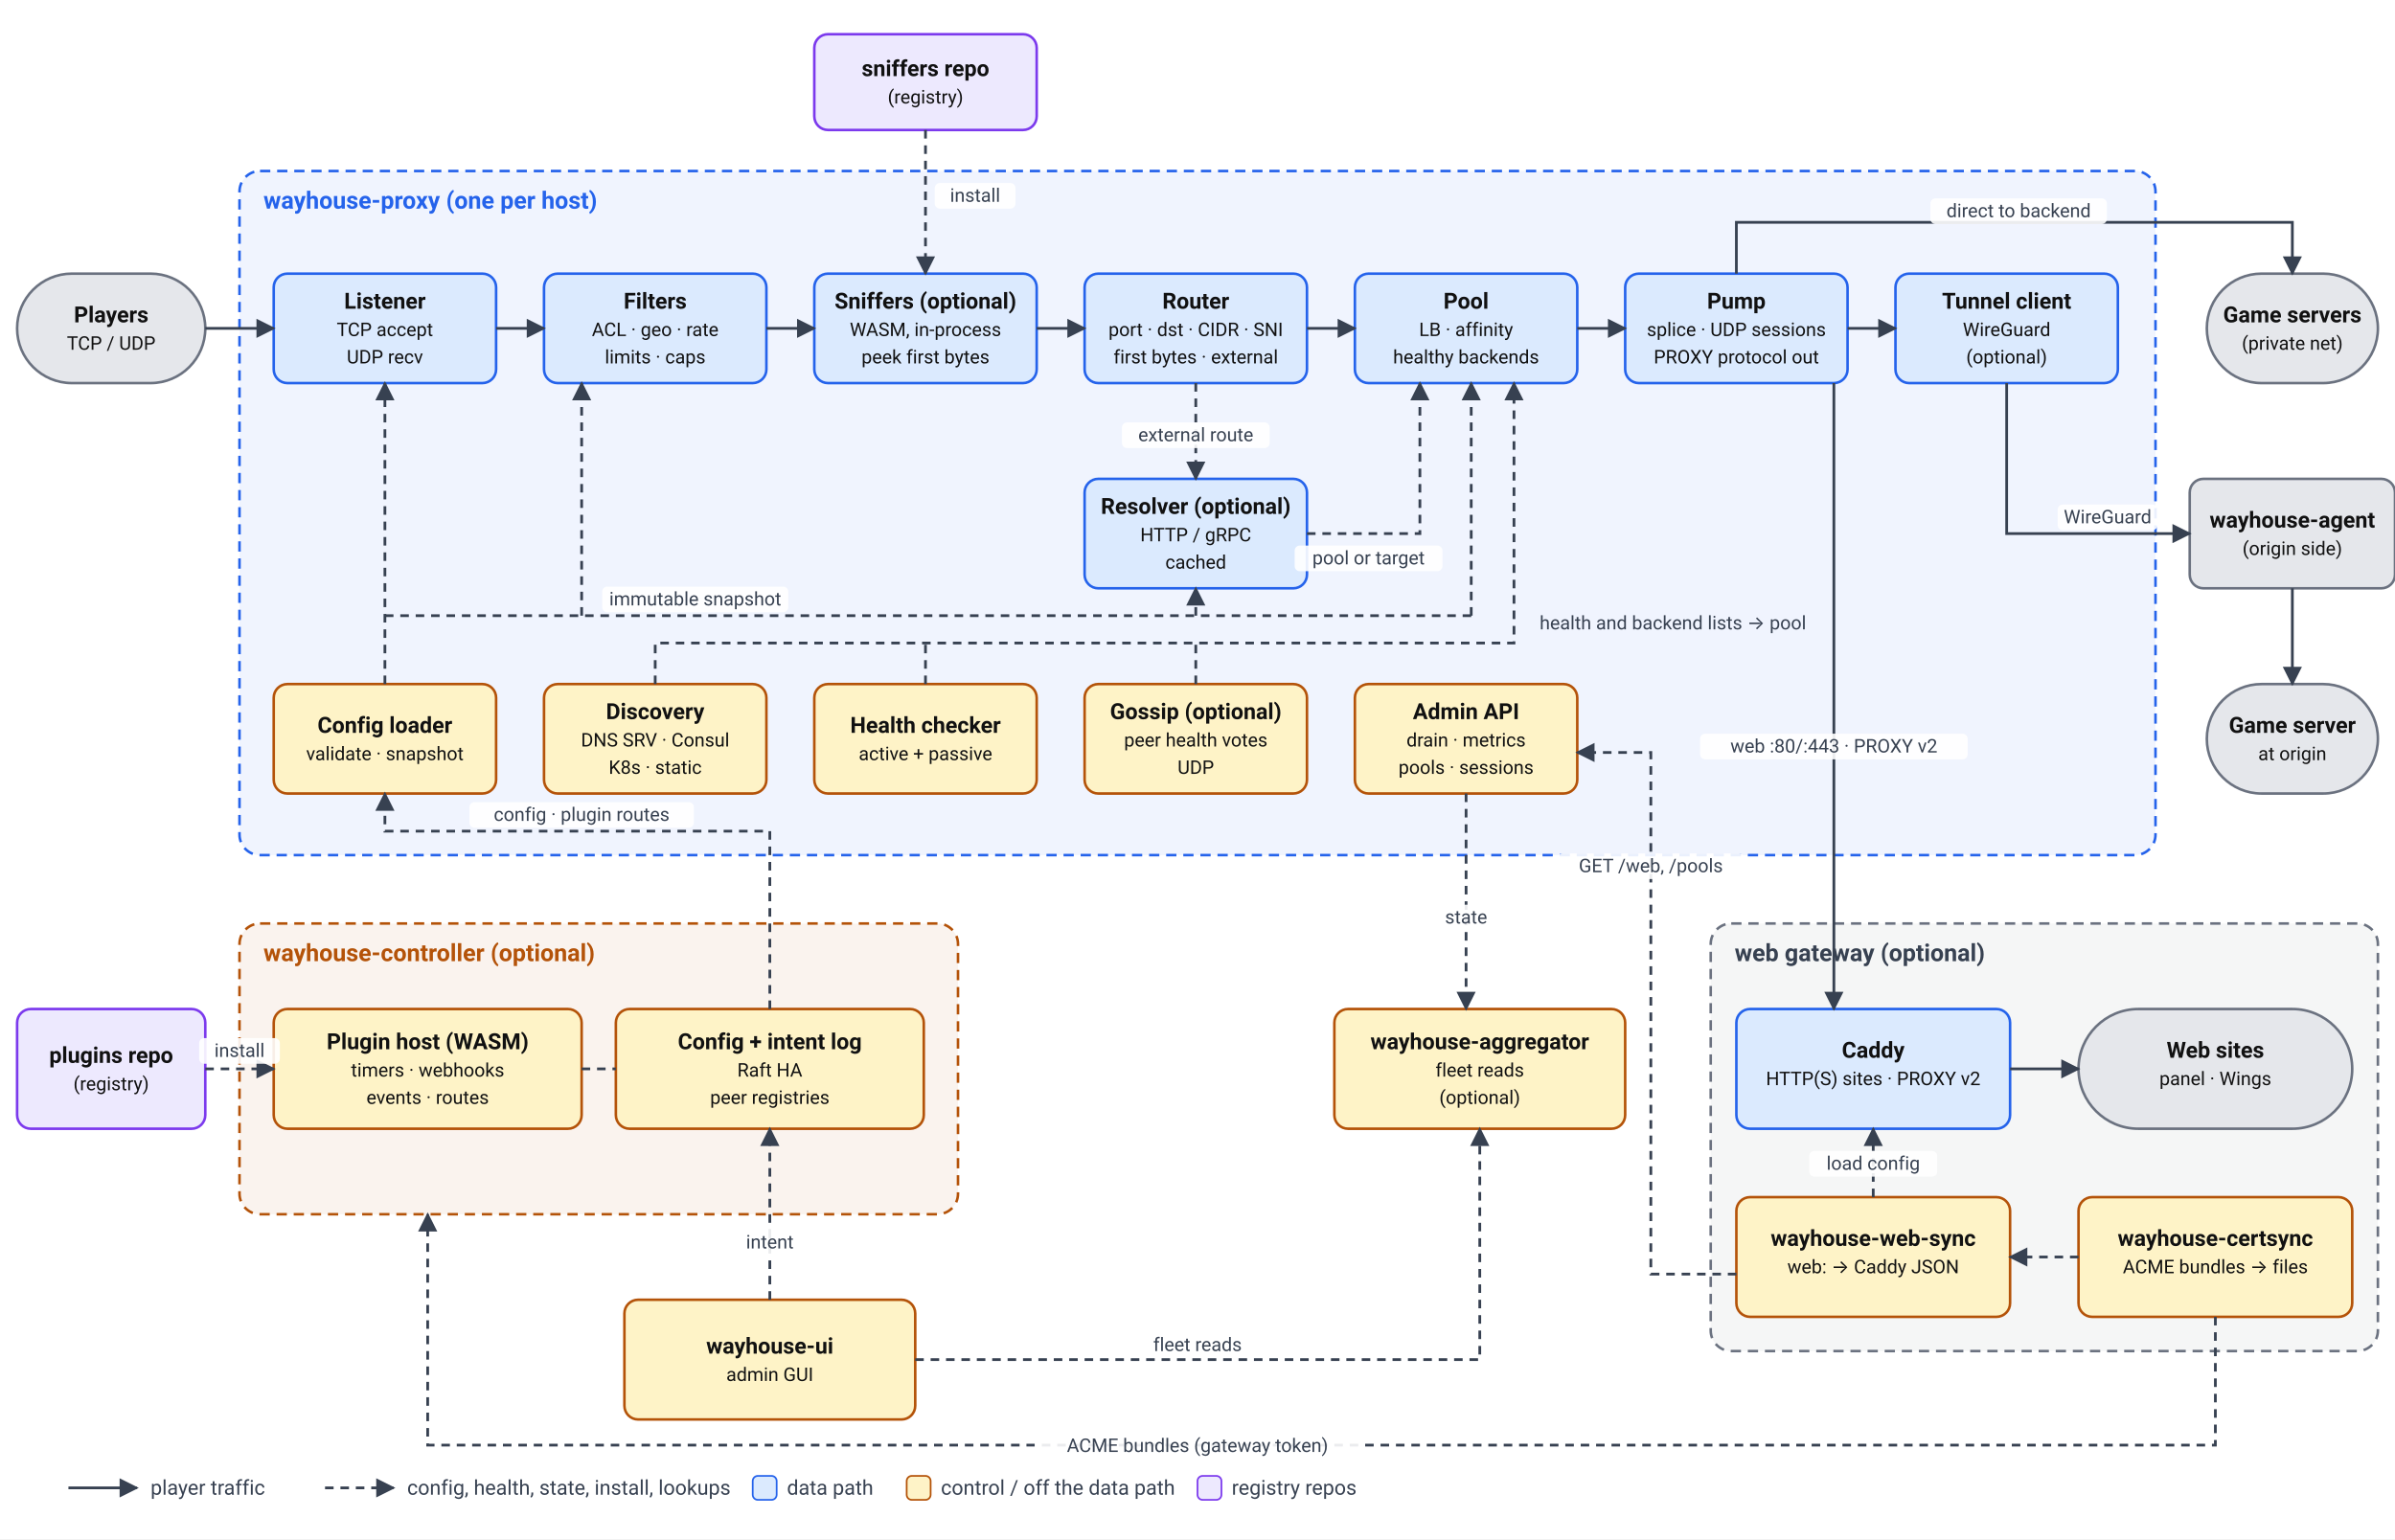
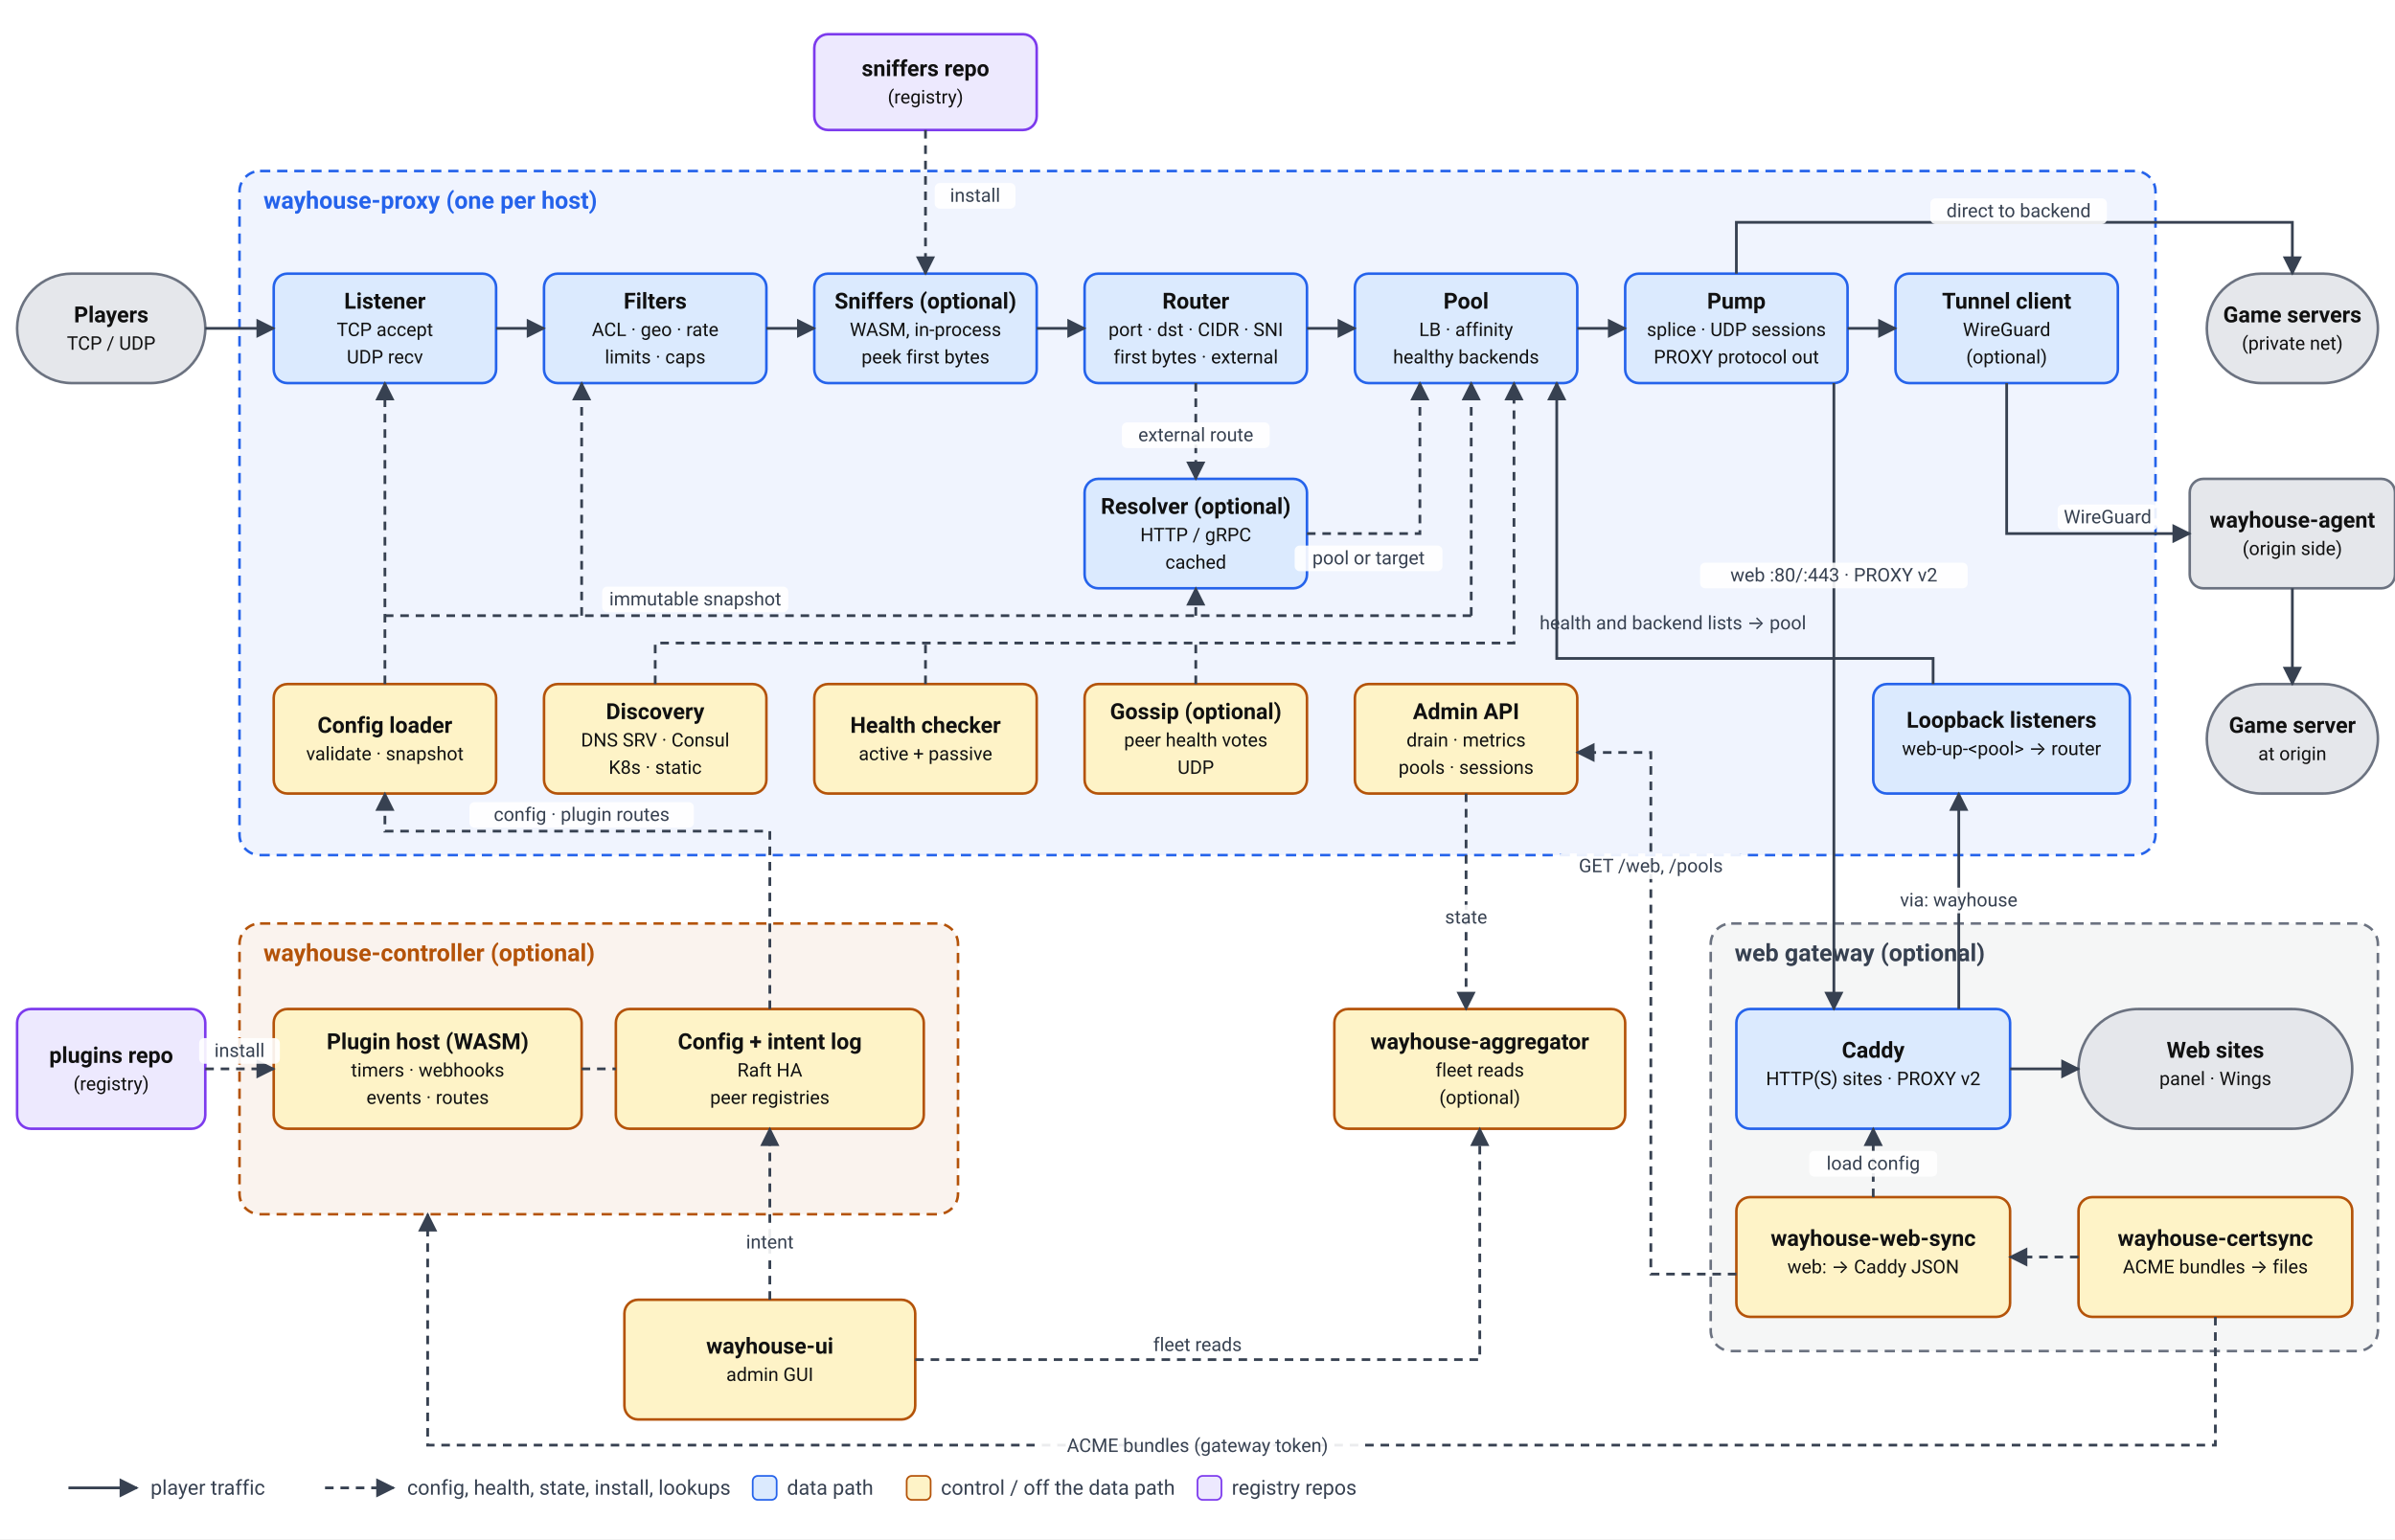
<svg xmlns="http://www.w3.org/2000/svg" viewBox="0 0 1400 900" width="1400" role="img" aria-labelledby="t d" font-family="system-ui,-apple-system,Segoe UI,Roboto,sans-serif">
  <defs>
    <marker id="a" viewBox="0 0 10 10" refX="9" refY="5" markerWidth="7" markerHeight="7" orient="auto-start-reverse">
      <path d="M0,0 L10,5 L0,10 z" fill="#374151" />
    </marker>
  </defs>
  <rect width="1400" height="900" fill="#fff" />
  <rect x="10" y="160" width="110" height="64" rx="32" fill="#e5e7eb" stroke="#6b7280" stroke-width="1.5" />
  <text x="65.0" y="188.5" text-anchor="middle" font-size="13" font-weight="700" fill="#111">Players</text>
  <text x="65.0" y="204.5" text-anchor="middle" font-size="11" font-weight="400" fill="#111">TCP / UDP</text>
  <rect x="1290" y="160" width="100" height="64" rx="32" fill="#e5e7eb" stroke="#6b7280" stroke-width="1.5" />
  <text x="1340.0" y="188.5" text-anchor="middle" font-size="13" font-weight="700" fill="#111">Game servers</text>
  <text x="1340.0" y="204.5" text-anchor="middle" font-size="11" font-weight="400" fill="#111">(private net)</text>
  <rect x="140" y="100" width="1120" height="400" rx="12" fill="#2563eb" fill-opacity="0.07" stroke="#2563eb" stroke-width="1.5" stroke-dasharray="6 4" />
  <text x="154" y="122" font-size="14" font-weight="700" fill="#2563eb">wayhouse-proxy (one per host)</text>
  <rect x="160" y="160" width="130" height="64" rx="8" fill="#dbeafe" stroke="#2563eb" stroke-width="1.5" />
  <text x="225.0" y="180.5" text-anchor="middle" font-size="13" font-weight="700" fill="#111">Listener</text>
  <text x="225.0" y="196.5" text-anchor="middle" font-size="11" font-weight="400" fill="#111">TCP accept</text>
  <text x="225.0" y="212.5" text-anchor="middle" font-size="11" font-weight="400" fill="#111">UDP recv</text>
  <rect x="318" y="160" width="130" height="64" rx="8" fill="#dbeafe" stroke="#2563eb" stroke-width="1.5" />
  <text x="383.0" y="180.5" text-anchor="middle" font-size="13" font-weight="700" fill="#111">Filters</text>
  <text x="383.0" y="196.5" text-anchor="middle" font-size="11" font-weight="400" fill="#111">ACL · geo · rate</text>
  <text x="383.0" y="212.5" text-anchor="middle" font-size="11" font-weight="400" fill="#111">limits · caps</text>
  <rect x="476" y="160" width="130" height="64" rx="8" fill="#dbeafe" stroke="#2563eb" stroke-width="1.5" />
  <text x="541.0" y="180.5" text-anchor="middle" font-size="13" font-weight="700" fill="#111">Sniffers (optional)</text>
  <text x="541.0" y="196.5" text-anchor="middle" font-size="11" font-weight="400" fill="#111">WASM, in-process</text>
  <text x="541.0" y="212.5" text-anchor="middle" font-size="11" font-weight="400" fill="#111">peek first bytes</text>
  <rect x="634" y="160" width="130" height="64" rx="8" fill="#dbeafe" stroke="#2563eb" stroke-width="1.5" />
  <text x="699.0" y="180.5" text-anchor="middle" font-size="13" font-weight="700" fill="#111">Router</text>
  <text x="699.0" y="196.5" text-anchor="middle" font-size="11" font-weight="400" fill="#111">port · dst · CIDR · SNI</text>
  <text x="699.0" y="212.5" text-anchor="middle" font-size="11" font-weight="400" fill="#111">first bytes · external</text>
  <rect x="792" y="160" width="130" height="64" rx="8" fill="#dbeafe" stroke="#2563eb" stroke-width="1.5" />
  <text x="857.0" y="180.5" text-anchor="middle" font-size="13" font-weight="700" fill="#111">Pool</text>
  <text x="857.0" y="196.5" text-anchor="middle" font-size="11" font-weight="400" fill="#111">LB · affinity</text>
  <text x="857.0" y="212.5" text-anchor="middle" font-size="11" font-weight="400" fill="#111">healthy backends</text>
  <rect x="950" y="160" width="130" height="64" rx="8" fill="#dbeafe" stroke="#2563eb" stroke-width="1.5" />
  <text x="1015.0" y="180.5" text-anchor="middle" font-size="13" font-weight="700" fill="#111">Pump</text>
  <text x="1015.0" y="196.5" text-anchor="middle" font-size="11" font-weight="400" fill="#111">splice · UDP sessions</text>
  <text x="1015.0" y="212.5" text-anchor="middle" font-size="11" font-weight="400" fill="#111">PROXY protocol out</text>
  <rect x="1108" y="160" width="130" height="64" rx="8" fill="#dbeafe" stroke="#2563eb" stroke-width="1.5" />
  <text x="1173.0" y="180.5" text-anchor="middle" font-size="13" font-weight="700" fill="#111">Tunnel client</text>
  <text x="1173.0" y="196.5" text-anchor="middle" font-size="11" font-weight="400" fill="#111">WireGuard</text>
  <text x="1173.0" y="212.5" text-anchor="middle" font-size="11" font-weight="400" fill="#111">(optional)</text>
  <polyline points="120,192 160,192" fill="none" stroke="#374151" stroke-width="1.6" marker-end="url(#a)" />
  <polyline points="290,192 318,192" fill="none" stroke="#374151" stroke-width="1.6" marker-end="url(#a)" />
  <polyline points="448,192 476,192" fill="none" stroke="#374151" stroke-width="1.6" marker-end="url(#a)" />
  <polyline points="606,192 634,192" fill="none" stroke="#374151" stroke-width="1.6" marker-end="url(#a)" />
  <polyline points="764,192 792,192" fill="none" stroke="#374151" stroke-width="1.6" marker-end="url(#a)" />
  <polyline points="922,192 950,192" fill="none" stroke="#374151" stroke-width="1.6" marker-end="url(#a)" />
  <polyline points="1080,192 1108,192" fill="none" stroke="#374151" stroke-width="1.6" marker-end="url(#a)" />
  <rect x="634" y="280" width="130" height="64" rx="8" fill="#dbeafe" stroke="#2563eb" stroke-width="1.5" />
  <text x="699.0" y="300.5" text-anchor="middle" font-size="13" font-weight="700" fill="#111">Resolver (optional)</text>
  <text x="699.0" y="316.5" text-anchor="middle" font-size="11" font-weight="400" fill="#111">HTTP / gRPC</text>
  <text x="699.0" y="332.5" text-anchor="middle" font-size="11" font-weight="400" fill="#111">cached</text>
  <polyline points="699,224 699,280" fill="none" stroke="#374151" stroke-width="1.6" stroke-dasharray="5 4" marker-end="url(#a)" />
  <rect x="655.8" y="247" width="86.4" height="15" rx="3" fill="#fff" fill-opacity="0.9" />
  <text x="699" y="258" text-anchor="middle" font-size="11" fill="#374151">external route</text>
  <polyline points="764,312 830,312 830,224" fill="none" stroke="#374151" stroke-width="1.6" stroke-dasharray="5 4" marker-end="url(#a)" />
  <rect x="756.8" y="319" width="86.4" height="15" rx="3" fill="#fff" fill-opacity="0.9" />
  <text x="800" y="330" text-anchor="middle" font-size="11" fill="#374151">pool or target</text>
  <polyline points="1015,160 1015,130 1340,130 1340,160" fill="none" stroke="#374151" stroke-width="1.6" marker-end="url(#a)" />
  <rect x="1128.4" y="116" width="103.2" height="15" rx="3" fill="#fff" fill-opacity="0.9" />
  <text x="1180" y="127" text-anchor="middle" font-size="11" fill="#374151">direct to backend</text>
  <rect x="1280" y="280" width="120" height="64" rx="8" fill="#e5e7eb" stroke="#6b7280" stroke-width="1.5" />
  <text x="1340.0" y="308.5" text-anchor="middle" font-size="13" font-weight="700" fill="#111">wayhouse-agent</text>
  <text x="1340.0" y="324.5" text-anchor="middle" font-size="11" font-weight="400" fill="#111">(origin side)</text>
  <rect x="1290" y="400" width="100" height="64" rx="32" fill="#e5e7eb" stroke="#6b7280" stroke-width="1.5" />
  <text x="1340.0" y="428.5" text-anchor="middle" font-size="13" font-weight="700" fill="#111">Game server</text>
  <text x="1340.0" y="444.5" text-anchor="middle" font-size="11" font-weight="400" fill="#111">at origin</text>
  <polyline points="1173,224 1173,312 1280,312" fill="none" stroke="#374151" stroke-width="1.6" marker-end="url(#a)" />
  <rect x="1202.8" y="295" width="58.4" height="15" rx="3" fill="#fff" fill-opacity="0.9" />
  <text x="1232" y="306" text-anchor="middle" font-size="11" fill="#374151">WireGuard</text>
  <polyline points="1340,344 1340,400" fill="none" stroke="#374151" stroke-width="1.6" marker-end="url(#a)" />
  <rect x="160" y="400" width="130" height="64" rx="8" fill="#fef3c7" stroke="#b45309" stroke-width="1.5" />
  <text x="225.0" y="428.5" text-anchor="middle" font-size="13" font-weight="700" fill="#111">Config loader</text>
  <text x="225.0" y="444.5" text-anchor="middle" font-size="11" font-weight="400" fill="#111">validate · snapshot</text>
  <rect x="318" y="400" width="130" height="64" rx="8" fill="#fef3c7" stroke="#b45309" stroke-width="1.5" />
  <text x="383.0" y="420.5" text-anchor="middle" font-size="13" font-weight="700" fill="#111">Discovery</text>
  <text x="383.0" y="436.5" text-anchor="middle" font-size="11" font-weight="400" fill="#111">DNS SRV · Consul</text>
  <text x="383.0" y="452.5" text-anchor="middle" font-size="11" font-weight="400" fill="#111">K8s · static</text>
  <rect x="476" y="400" width="130" height="64" rx="8" fill="#fef3c7" stroke="#b45309" stroke-width="1.5" />
  <text x="541.0" y="428.5" text-anchor="middle" font-size="13" font-weight="700" fill="#111">Health checker</text>
  <text x="541.0" y="444.5" text-anchor="middle" font-size="11" font-weight="400" fill="#111">active + passive</text>
  <rect x="634" y="400" width="130" height="64" rx="8" fill="#fef3c7" stroke="#b45309" stroke-width="1.5" />
  <text x="699.0" y="420.5" text-anchor="middle" font-size="13" font-weight="700" fill="#111">Gossip (optional)</text>
  <text x="699.0" y="436.5" text-anchor="middle" font-size="11" font-weight="400" fill="#111">peer health votes</text>
  <text x="699.0" y="452.5" text-anchor="middle" font-size="11" font-weight="400" fill="#111">UDP</text>
  <rect x="792" y="400" width="130" height="64" rx="8" fill="#fef3c7" stroke="#b45309" stroke-width="1.5" />
  <text x="857.0" y="420.5" text-anchor="middle" font-size="13" font-weight="700" fill="#111">Admin API</text>
  <text x="857.0" y="436.5" text-anchor="middle" font-size="11" font-weight="400" fill="#111">drain · metrics</text>
  <text x="857.0" y="452.5" text-anchor="middle" font-size="11" font-weight="400" fill="#111">pools · sessions</text>
  <polyline points="225,400 225,224" fill="none" stroke="#374151" stroke-width="1.6" stroke-dasharray="5 4" marker-end="url(#a)" />
  <polyline points="225,360 860,360" fill="none" stroke="#374151" stroke-width="1.6" stroke-dasharray="5 4" />
  <polyline points="340,360 340,224" fill="none" stroke="#374151" stroke-width="1.6" stroke-dasharray="5 4" marker-end="url(#a)" />
  <polyline points="699,360 699,344" fill="none" stroke="#374151" stroke-width="1.6" stroke-dasharray="5 4" marker-end="url(#a)" />
  <polyline points="860,360 860,224" fill="none" stroke="#374151" stroke-width="1.6" stroke-dasharray="5 4" marker-end="url(#a)" />
  <rect x="352" y="343" width="108.8" height="15" rx="3" fill="#fff" fill-opacity="0.9" />
  <text x="406.4" y="354" text-anchor="middle" font-size="11" fill="#374151">immutable snapshot</text>
  <polyline points="383,400 383,376 885,376 885,224" fill="none" stroke="#374151" stroke-width="1.6" stroke-dasharray="5 4" marker-end="url(#a)" />
  <polyline points="541,400 541,376" fill="none" stroke="#374151" stroke-width="1.6" stroke-dasharray="5 4" />
  <polyline points="699,400 699,376" fill="none" stroke="#374151" stroke-width="1.6" stroke-dasharray="5 4" />
  <text x="900" y="368" font-size="11" text-anchor="start" fill="#374151">health and backend lists → pool</text>
  <rect x="140" y="540" width="420" height="170" rx="12" fill="#b45309" fill-opacity="0.07" stroke="#b45309" stroke-width="1.5" stroke-dasharray="6 4" />
  <text x="154" y="562" font-size="14" font-weight="700" fill="#b45309">wayhouse-controller (optional)</text>
  <rect x="160" y="590" width="180" height="70" rx="8" fill="#fef3c7" stroke="#b45309" stroke-width="1.5" />
  <text x="250.0" y="613.5" text-anchor="middle" font-size="13" font-weight="700" fill="#111">Plugin host (WASM)</text>
  <text x="250.0" y="629.5" text-anchor="middle" font-size="11" font-weight="400" fill="#111">timers · webhooks</text>
  <text x="250.0" y="645.5" text-anchor="middle" font-size="11" font-weight="400" fill="#111">events · routes</text>
  <rect x="360" y="590" width="180" height="70" rx="8" fill="#fef3c7" stroke="#b45309" stroke-width="1.5" />
  <text x="450.0" y="613.5" text-anchor="middle" font-size="13" font-weight="700" fill="#111">Config + intent log</text>
  <text x="450.0" y="629.5" text-anchor="middle" font-size="11" font-weight="400" fill="#111">Raft HA</text>
  <text x="450.0" y="645.5" text-anchor="middle" font-size="11" font-weight="400" fill="#111">peer registries</text>
  <polyline points="340,625 360,625" fill="none" stroke="#374151" stroke-width="1.6" stroke-dasharray="5 4" />
  <polyline points="450,590 450,486 225,486 225,464" fill="none" stroke="#374151" stroke-width="1.6" stroke-dasharray="5 4" marker-end="url(#a)" />
  <rect x="274.4" y="469" width="131.2" height="15" rx="3" fill="#fff" fill-opacity="0.9" />
  <text x="340" y="480" text-anchor="middle" font-size="11" fill="#374151">config · plugin routes</text>
  <rect x="780" y="590" width="170" height="70" rx="8" fill="#fef3c7" stroke="#b45309" stroke-width="1.5" />
  <text x="865.0" y="613.5" text-anchor="middle" font-size="13" font-weight="700" fill="#111">wayhouse-aggregator</text>
  <text x="865.0" y="629.5" text-anchor="middle" font-size="11" font-weight="400" fill="#111">fleet reads</text>
  <text x="865.0" y="645.5" text-anchor="middle" font-size="11" font-weight="400" fill="#111">(optional)</text>
  <polyline points="857,464 857,590" fill="none" stroke="#374151" stroke-width="1.6" stroke-dasharray="5 4" marker-end="url(#a)" />
  <rect x="839.0" y="529" width="36.0" height="15" rx="3" fill="#fff" fill-opacity="0.9" />
  <text x="857" y="540" text-anchor="middle" font-size="11" fill="#374151">state</text>
  <rect x="365" y="760" width="170" height="70" rx="8" fill="#fef3c7" stroke="#b45309" stroke-width="1.5" />
  <text x="450.0" y="791.5" text-anchor="middle" font-size="13" font-weight="700" fill="#111">wayhouse-ui</text>
  <text x="450.0" y="807.5" text-anchor="middle" font-size="11" font-weight="400" fill="#111">admin GUI</text>
  <polyline points="450,760 450,660" fill="none" stroke="#374151" stroke-width="1.6" stroke-dasharray="5 4" marker-end="url(#a)" />
  <rect x="429.2" y="719" width="41.6" height="15" rx="3" fill="#fff" fill-opacity="0.9" />
  <text x="450" y="730" text-anchor="middle" font-size="11" fill="#374151">intent</text>
  <polyline points="535,795 865,795 865,660" fill="none" stroke="#374151" stroke-width="1.6" stroke-dasharray="5 4" marker-end="url(#a)" />
  <rect x="665.2" y="779" width="69.6" height="15" rx="3" fill="#fff" fill-opacity="0.9" />
  <text x="700" y="790" text-anchor="middle" font-size="11" fill="#374151">fleet reads</text>
  <rect x="10" y="590" width="110" height="70" rx="8" fill="#ede9fe" stroke="#7c3aed" stroke-width="1.5" />
  <text x="65.0" y="621.5" text-anchor="middle" font-size="13" font-weight="700" fill="#111">plugins repo</text>
  <text x="65.0" y="637.5" text-anchor="middle" font-size="11" font-weight="400" fill="#111">(registry)</text>
  <polyline points="120,625 160,625" fill="none" stroke="#374151" stroke-width="1.6" stroke-dasharray="5 4" marker-end="url(#a)" />
  <rect x="116.4" y="607" width="47.2" height="15" rx="3" fill="#fff" fill-opacity="0.9" />
  <text x="140" y="618" text-anchor="middle" font-size="11" fill="#374151">install</text>
  <rect x="476" y="20" width="130" height="56" rx="8" fill="#ede9fe" stroke="#7c3aed" stroke-width="1.5" />
  <text x="541.0" y="44.5" text-anchor="middle" font-size="13" font-weight="700" fill="#111">sniffers repo</text>
  <text x="541.0" y="60.5" text-anchor="middle" font-size="11" font-weight="400" fill="#111">(registry)</text>
  <polyline points="541,76 541,160" fill="none" stroke="#374151" stroke-width="1.6" stroke-dasharray="5 4" marker-end="url(#a)" />
  <rect x="546.4" y="107" width="47.2" height="15" rx="3" fill="#fff" fill-opacity="0.9" />
  <text x="570" y="118" text-anchor="middle" font-size="11" fill="#374151">install</text>
  <polyline points="40,870 80,870" fill="none" stroke="#374151" stroke-width="1.6" marker-end="url(#a)" />
  <text x="88" y="874" font-size="12" text-anchor="start" fill="#374151">player traffic</text>
  <polyline points="190,870 230,870" fill="none" stroke="#374151" stroke-width="1.6" stroke-dasharray="5 4" marker-end="url(#a)" />
  <text x="238" y="874" font-size="12" text-anchor="start" fill="#374151">config, health, state, install, lookups</text>
  <rect x="440" y="863" width="14" height="14" rx="3" fill="#dbeafe" stroke="#2563eb" />
  <text x="460" y="874" font-size="12" text-anchor="start" fill="#374151">data path</text>
  <rect x="530" y="863" width="14" height="14" rx="3" fill="#fef3c7" stroke="#b45309" />
  <text x="550" y="874" font-size="12" text-anchor="start" fill="#374151">control / off the data path</text>
  <rect x="700" y="863" width="14" height="14" rx="3" fill="#ede9fe" stroke="#7c3aed" />
  <text x="720" y="874" font-size="12" text-anchor="start" fill="#374151">registry repos</text>
  <rect x="1000" y="540" width="390" height="250" rx="12" fill="#6b7280" fill-opacity="0.07" stroke="#6b7280" stroke-width="1.5" stroke-dasharray="6 4" />
  <text x="1014" y="562" font-size="14" font-weight="700" fill="#374151">web gateway (optional)</text>
  <rect x="1015" y="590" width="160" height="70" rx="8" fill="#dbeafe" stroke="#2563eb" stroke-width="1.5" />
  <text x="1095.0" y="618.5" text-anchor="middle" font-size="13" font-weight="700" fill="#111">Caddy</text>
  <text x="1095.0" y="634.5" text-anchor="middle" font-size="11" font-weight="400" fill="#111">HTTP(S) sites · PROXY v2</text>
  <rect x="1215" y="590" width="160" height="70" rx="35" fill="#e5e7eb" stroke="#6b7280" stroke-width="1.5" />
  <text x="1295.0" y="618.5" text-anchor="middle" font-size="13" font-weight="700" fill="#111">Web sites</text>
  <text x="1295.0" y="634.5" text-anchor="middle" font-size="11" font-weight="400" fill="#111">panel · Wings</text>
+   <rect x="1095" y="400" width="150" height="64" rx="8" fill="#dbeafe" stroke="#2563eb" stroke-width="1.5" />
+   <text x="1170.0" y="425.5" text-anchor="middle" font-size="13" font-weight="700" fill="#111">Loopback listeners</text>
+   <text x="1170.0" y="441.5" text-anchor="middle" font-size="11" font-weight="400" fill="#111">web-up-&lt;pool&gt; → router</text>
  <rect x="1015" y="700" width="160" height="70" rx="8" fill="#fef3c7" stroke="#b45309" stroke-width="1.5" />
  <text x="1095.0" y="728.5" text-anchor="middle" font-size="13" font-weight="700" fill="#111">wayhouse-web-sync</text>
  <text x="1095.0" y="744.5" text-anchor="middle" font-size="11" font-weight="400" fill="#111">web: → Caddy JSON</text>
  <rect x="1215" y="700" width="160" height="70" rx="8" fill="#fef3c7" stroke="#b45309" stroke-width="1.5" />
  <text x="1295.0" y="728.5" text-anchor="middle" font-size="13" font-weight="700" fill="#111">wayhouse-certsync</text>
  <text x="1295.0" y="744.5" text-anchor="middle" font-size="11" font-weight="400" fill="#111">ACME bundles → files</text>
  <polyline points="1072,224 1072,590" fill="none" stroke="#374151" stroke-width="1.6" marker-end="url(#a)" />
-   <rect x="993.8" y="429" width="156.4" height="15" rx="3" fill="#fff" fill-opacity="0.9" />
-   <text x="1072" y="440" text-anchor="middle" font-size="11" fill="#374151">web :80/:443 · PROXY v2</text>
+   <rect x="993.8" y="329" width="156.4" height="15" rx="3" fill="#fff" fill-opacity="0.9" />
+   <text x="1072" y="340" text-anchor="middle" font-size="11" fill="#374151">web :80/:443 · PROXY v2</text>
  <polyline points="1175,625 1215,625" fill="none" stroke="#374151" stroke-width="1.6" marker-end="url(#a)" />
+   <polyline points="1145,590 1145,464" fill="none" stroke="#374151" stroke-width="1.6" marker-end="url(#a)" />
+   <rect x="1100.8" y="519" width="88.4" height="15" rx="3" fill="#fff" fill-opacity="0.9" />
+   <text x="1145" y="530" text-anchor="middle" font-size="11" fill="#374151">via: wayhouse</text>
+   <polyline points="1130,400 1130,385 910,385 910,224" fill="none" stroke="#374151" stroke-width="1.6" marker-end="url(#a)" />
  <polyline points="1095,700 1095,660" fill="none" stroke="#374151" stroke-width="1.6" stroke-dasharray="5 4" marker-end="url(#a)" />
  <rect x="1057.6" y="673" width="74.8" height="15" rx="3" fill="#fff" fill-opacity="0.9" />
  <text x="1095" y="684" text-anchor="middle" font-size="11" fill="#374151">load config</text>
  <polyline points="1215,735 1175,735" fill="none" stroke="#374151" stroke-width="1.6" stroke-dasharray="5 4" marker-end="url(#a)" />
  <polyline points="1015,745 965,745 965,440 922,440" fill="none" stroke="#374151" stroke-width="1.6" stroke-dasharray="5 4" marker-end="url(#a)" />
  <rect x="910.6" y="499" width="108.8" height="15" rx="3" fill="#fff" fill-opacity="0.9" />
  <text x="965" y="510" text-anchor="middle" font-size="11" fill="#374151">GET /web, /pools</text>
  <polyline points="1295,770 1295,845 250,845 250,710" fill="none" stroke="#374151" stroke-width="1.6" stroke-dasharray="5 4" marker-end="url(#a)" />
  <rect x="604.8" y="838" width="190.4" height="15" rx="3" fill="#fff" fill-opacity="0.9" />
  <text x="700" y="849" text-anchor="middle" font-size="11" fill="#374151">ACME bundles (gateway token)</text>
</svg>
